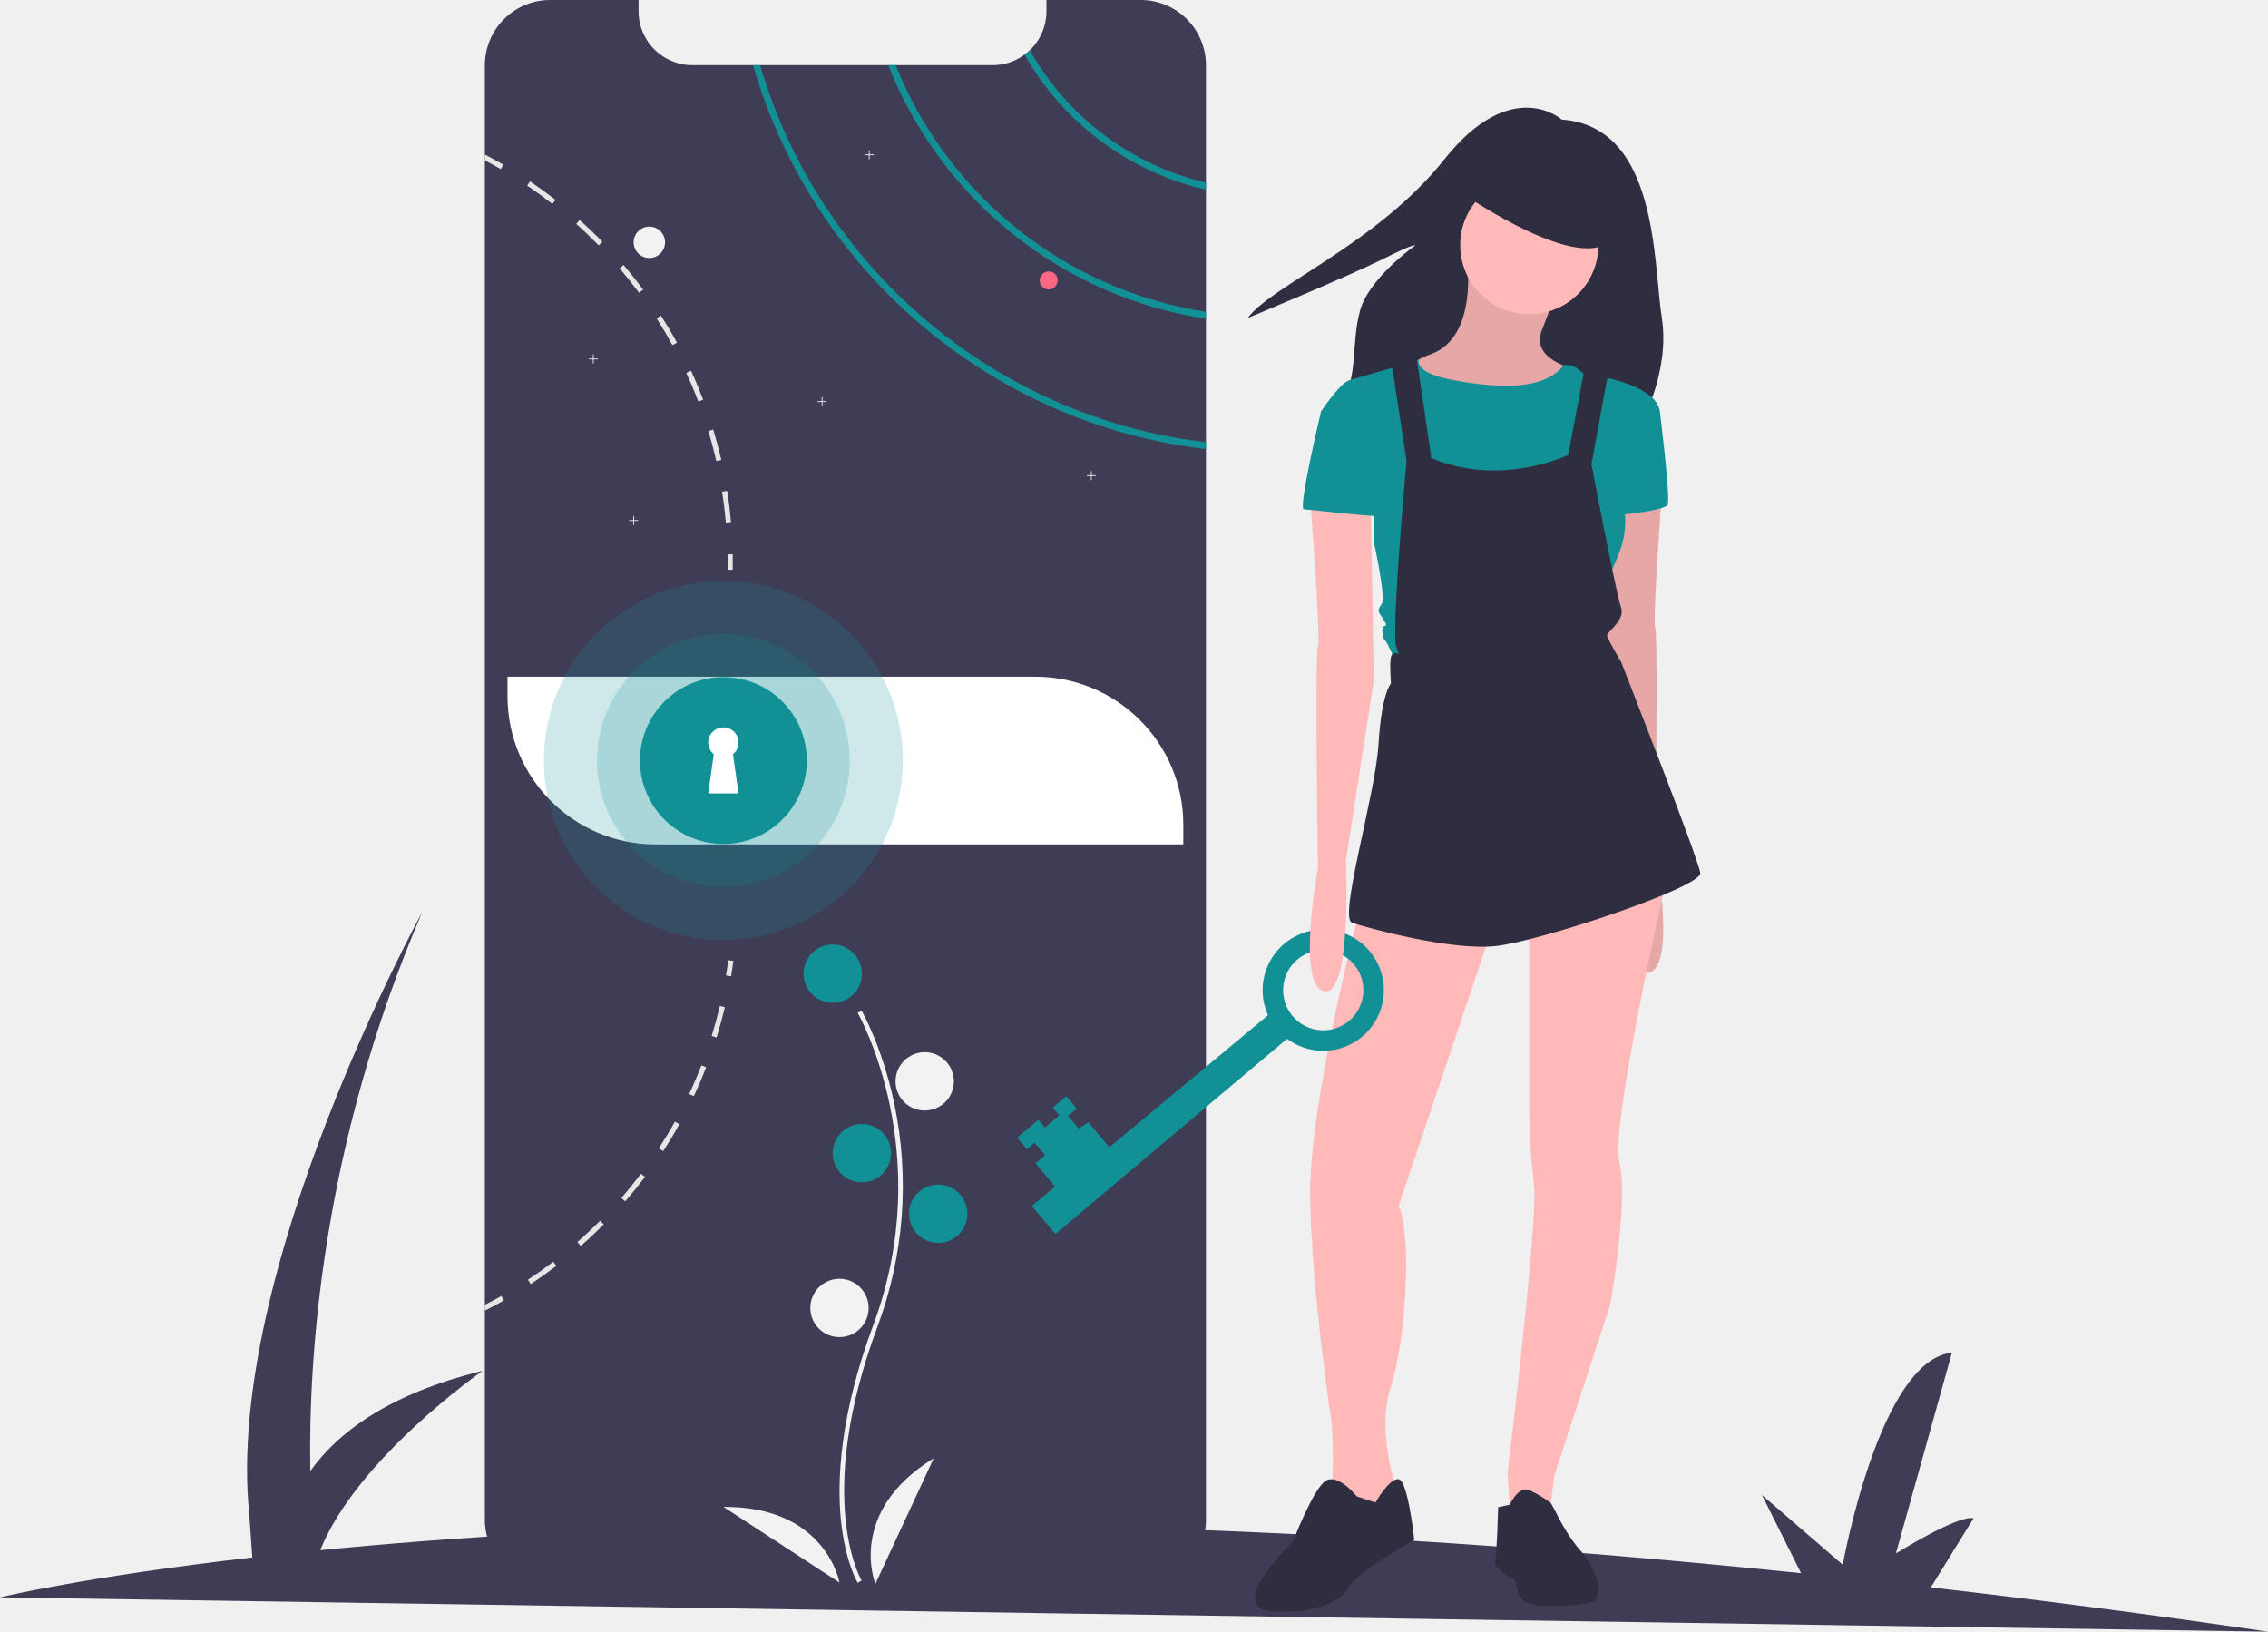
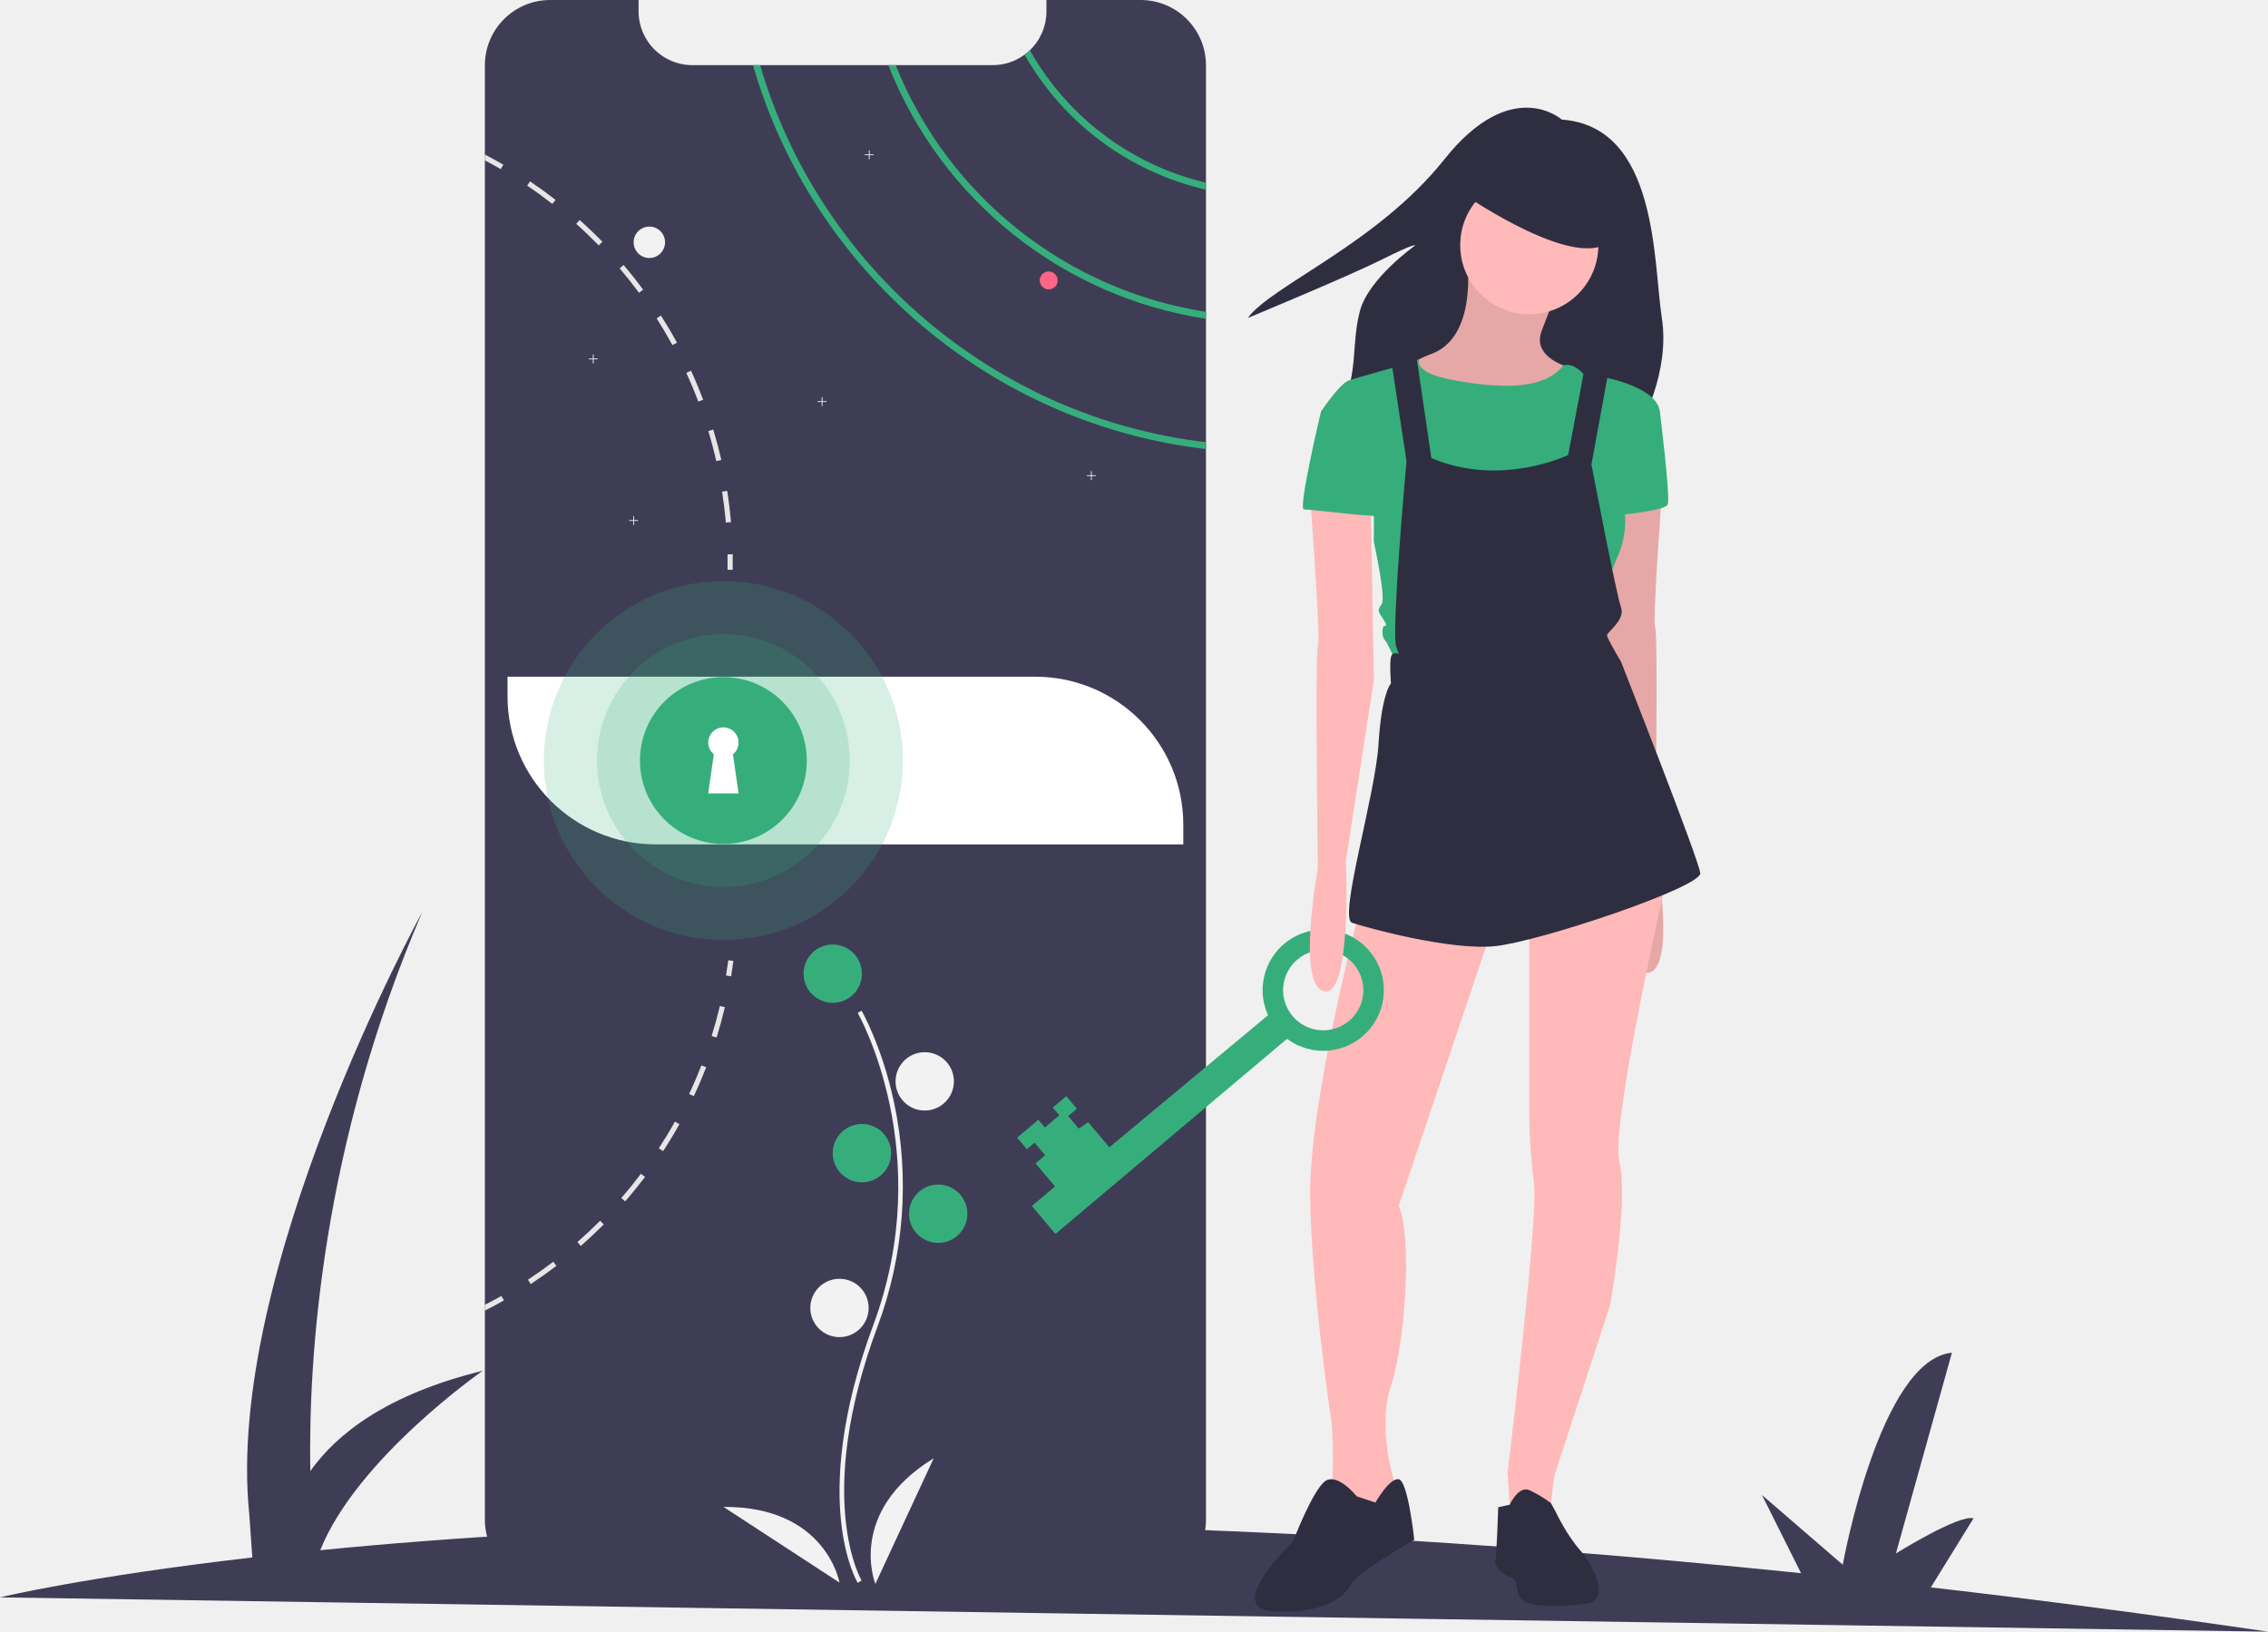
<svg xmlns="http://www.w3.org/2000/svg" id="eb1b09ad-1fe0-40ca-8096-34696e14e30a" data-name="Layer 1" width="1010.892" height="727.284" viewBox="0 0 1010.892 727.284">
  <path d="M1105.446,813.642q-78.133-11.444-150.281-19.73l19.02-30.778c-6.412-1.894-34.585,15.651-34.585,15.651l24.967-89.48c-32.248,3.107-48.658,94.513-48.658,94.513L879.884,752.723l17.438,34.854c-147.212-15.195-274.351-21.165-381.29-21.853L532.311,739.381c-6.412-1.894-34.585,15.651-34.585,15.651l24.967-89.48c-32.248,3.107-48.658,94.513-48.658,94.513L438.011,728.969l18.469,36.916c-89.651,1.087-162.761,5.872-219.191,11.451,16.467-41.078,72.394-79.96,72.394-79.96-42.708,10.436-65.112,28.152-76.82,44.71-.895-50.818,5.126-145,49.855-249.095,0,0-88.296,160.409-77.048,268.408l1.344,19.175c-74.836,8.625-112.461,17.784-112.461,17.784Z" transform="translate(-94.55416 -86.35794)" fill="#3f3d56" />
  <path d="M632.081,115.488v648.2a29.139,29.139,0,0,1-29.13,29.11h-263.15a29.079,29.079,0,0,1-29.13-29.11v-648.2a29.127,29.127,0,0,1,29.13-29.13h39.38v5.05a23.987,23.987,0,0,0,23.98,23.99h133.84a23.789,23.789,0,0,0,14.22-4.68,22.285,22.285,0,0,0,2.36-1.98,23.917,23.917,0,0,0,7.4-17.33v-5.05h41.97A29.121,29.121,0,0,1,632.081,115.488Z" transform="translate(-94.55416 -86.35794)" fill="#3f3d56" />
  <circle cx="289.426" cy="108" r="7" fill="#f2f2f2" />
-   <path d="M553.581,108.738a22.285,22.285,0,0,1-2.36,1.98,125.247,125.247,0,0,0,80.86,60.19v-3.12A122.299,122.299,0,0,1,553.581,108.738Z" transform="translate(-94.55416 -86.35794)" fill="#119195" />
-   <path d="M493.771,115.398h-3.28a181.668,181.668,0,0,0,141.59,113.05v-3.1A178.55,178.55,0,0,1,493.771,115.398Z" transform="translate(-94.55416 -86.35794)" fill="#119195" />
-   <path d="M433.351,115.398h-3.16c26.43,91.74,106.18,160.03,201.89,171.12v-3.05C538.031,272.428,459.651,205.438,433.351,115.398Z" transform="translate(-94.55416 -86.35794)" fill="#119195" />
+   <path d="M553.581,108.738a22.285,22.285,0,0,1-2.36,1.98,125.247,125.247,0,0,0,80.86,60.19v-3.12A122.299,122.299,0,0,1,553.581,108.738Z" transform="translate(-94.55416 -86.35794)" fill="#36AE7C" />
+   <path d="M493.771,115.398h-3.28a181.668,181.668,0,0,0,141.59,113.05v-3.1A178.55,178.55,0,0,1,493.771,115.398Z" transform="translate(-94.55416 -86.35794)" fill="#36AE7C" />
+   <path d="M433.351,115.398h-3.16c26.43,91.74,106.18,160.03,201.89,171.12v-3.05C538.031,272.428,459.651,205.438,433.351,115.398Z" transform="translate(-94.55416 -86.35794)" fill="#36AE7C" />
  <polygon points="266.426 159.822 264.604 159.822 264.604 158 264.249 158 264.249 159.822 262.426 159.822 262.426 160.178 264.249 160.178 264.249 162 264.604 162 264.604 160.178 266.426 160.178 266.426 159.822" fill="#f2f2f2" />
  <polygon points="389.426 68.822 387.604 68.822 387.604 67 387.249 67 387.249 68.822 385.426 68.822 385.426 69.178 387.249 69.178 387.249 71 387.604 71 387.604 69.178 389.426 69.178 389.426 68.822" fill="#f2f2f2" />
  <polygon points="284.426 231.822 282.604 231.822 282.604 230 282.249 230 282.249 231.822 280.426 231.822 280.426 232.178 282.249 232.178 282.249 234 282.604 234 282.604 232.178 284.426 232.178 284.426 231.822" fill="#f2f2f2" />
  <polygon points="368.426 178.822 366.604 178.822 366.604 177 366.249 177 366.249 178.822 364.426 178.822 364.426 179.178 366.249 179.178 366.249 181 366.604 181 366.604 179.178 368.426 179.178 368.426 178.822" fill="#f2f2f2" />
  <polygon points="488.426 211.822 486.604 211.822 486.604 210 486.249 210 486.249 211.822 484.426 211.822 484.426 212.178 486.249 212.178 486.249 214 486.604 214 486.604 212.178 488.426 212.178 488.426 211.822" fill="#f2f2f2" />
  <circle cx="467.426" cy="125" r="4" fill="#ff6584" />
  <path d="M418.681,305.158l-2.27.35c.71,4.54,1.27,9.18,1.68,13.77l2.29-.2C419.971,314.428,419.401,309.748,418.681,305.158Z" transform="translate(-94.55416 -86.35794)" fill="#e6e6e6" />
  <path d="M412.471,277.818l-2.2.67c1.33,4.4,2.52,8.91,3.53,13.4l2.25-.51C415.021,286.838,413.811,282.278,412.471,277.818Z" transform="translate(-94.55416 -86.35794)" fill="#e6e6e6" />
  <path d="M402.561,251.598l-2.09.96c1.92,4.19,3.72,8.49,5.35,12.79l2.15-.81C406.321,260.188,404.511,255.828,402.561,251.598Z" transform="translate(-94.55416 -86.35794)" fill="#e6e6e6" />
  <path d="M389.161,227.018l-1.94,1.23c2.47,3.88,4.84,7.9,7.04,11.93l2.02-1.1C394.061,234.998,391.661,230.938,389.161,227.018Z" transform="translate(-94.55416 -86.35794)" fill="#e6e6e6" />
  <path d="M372.501,204.488l-1.75,1.49c2.98,3.5,5.88,7.16,8.62,10.86l1.84-1.37C378.451,211.728,375.521,208.028,372.501,204.488Z" transform="translate(-94.55416 -86.35794)" fill="#e6e6e6" />
  <path d="M352.921,184.428l-1.53,1.71c3.44,3.07,6.81,6.3,10.02,9.59l1.65-1.61C359.811,190.788,356.401,187.528,352.921,184.428Z" transform="translate(-94.55416 -86.35794)" fill="#e6e6e6" />
  <path d="M330.801,167.208l-1.29,1.9c3.82,2.57,7.6,5.31,11.23,8.14l1.42-1.81C338.481,172.578,334.661,169.808,330.801,167.208Z" transform="translate(-94.55416 -86.35794)" fill="#e6e6e6" />
  <path d="M310.671,155.248v2.6c2.39,1.25,4.76,2.56,7.08,3.9l1.15-1.99Q314.851,157.418,310.671,155.248Z" transform="translate(-94.55416 -86.35794)" fill="#e6e6e6" />
  <path d="M418.161,521.161c.373-2.236.714-4.519,1.015-6.785l2.279.302c-.304,2.292-.649,4.599-1.026,6.861Z" transform="translate(-94.55416 -86.35794)" fill="#e6e6e6" />
  <path d="M411.752,548.14l2.197.684c1.379-4.444,2.626-8.996,3.707-13.531l-2.239-.53C414.346,539.25,413.121,543.745,411.752,548.14Z" transform="translate(-94.55416 -86.35794)" fill="#e6e6e6" />
  <path d="M401.71,573.972l2.086.978c1.984-4.208,3.84-8.544,5.525-12.884l-2.146-.837C405.511,565.522,403.674,569.811,401.71,573.972Z" transform="translate(-94.55416 -86.35794)" fill="#e6e6e6" />
  <path d="M388.199,598.205l1.928,1.252c2.543-3.899,4.983-7.942,7.254-12.01l-2.005-1.125C393.135,590.345,390.715,594.341,388.199,598.205Z" transform="translate(-94.55416 -86.35794)" fill="#e6e6e6" />
  <path d="M371.482,620.344l1.743,1.51c3.059-3.528,6.025-7.198,8.836-10.91l-1.841-1.377C377.448,613.236,374.512,616.861,371.482,620.344Z" transform="translate(-94.55416 -86.35794)" fill="#e6e6e6" />
  <path d="M351.907,639.989l1.514,1.729c3.516-3.067,6.955-6.304,10.24-9.592l-1.626-1.629C358.787,633.751,355.378,636.943,351.907,639.989Z" transform="translate(-94.55416 -86.35794)" fill="#e6e6e6" />
  <path d="M329.855,656.78l1.27,1.924c3.883-2.564,7.739-5.296,11.438-8.112l-1.39-1.836C337.509,651.548,333.7,654.249,329.855,656.78Z" transform="translate(-94.55416 -86.35794)" fill="#e6e6e6" />
  <path d="M319.161,666.008c-2.78,1.57-5.62,3.09-8.49,4.53v-2.58c2.48-1.26,4.94-2.59,7.35-3.94Z" transform="translate(-94.55416 -86.35794)" fill="#e6e6e6" />
  <path d="M418.836,333.464l2.299-.042c.042,2.321.045,4.654.009,6.936l-2.298-.036C418.88,338.066,418.877,335.759,418.836,333.464Z" transform="translate(-94.55416 -86.35794)" fill="#e6e6e6" />
  <path d="M226.216,301.632H461.427a66,66,0,0,1,66,66v8.736a0,0,0,0,1,0,0H292.216a66,66,0,0,1-66-66v-8.736A0,0,0,0,1,226.216,301.632Z" fill="#fff" />
  <path d="M476.87,791.879c-.229-.375-5.641-9.41-7.517-28.172-1.721-17.213-.614-46.227,14.433-86.698,28.506-76.671-6.569-138.533-6.928-139.149l1.73-1.004c.091.156,9.142,15.929,14.488,41.044a179.061,179.061,0,0,1-7.416,99.807c-28.457,76.54-7.301,112.773-7.084,113.131Z" transform="translate(-94.55416 -86.35794)" fill="#f2f2f2" />
-   <circle cx="371.17" cy="434" r="13" fill="#119195" />
+   <circle cx="371.17" cy="434" r="13" fill="#36AE7C" />
  <circle cx="412.17" cy="482" r="13" fill="#f2f2f2" />
-   <circle cx="384.17" cy="514" r="13" fill="#119195" />
-   <circle cx="418.17" cy="541" r="13" fill="#119195" />
+   <circle cx="384.17" cy="514" r="13" fill="#36AE7C" />
+   <circle cx="418.17" cy="541" r="13" fill="#36AE7C" />
  <circle cx="374.17" cy="583" r="13" fill="#f2f2f2" />
  <path d="M484.724,792.358s-13-32,26-56Z" transform="translate(-94.55416 -86.35794)" fill="#f2f2f2" />
  <path d="M468.736,791.777s-5.916-34.029-51.709-33.738Z" transform="translate(-94.55416 -86.35794)" fill="#f2f2f2" />
-   <circle cx="322.426" cy="339" r="80" fill="#119195" opacity="0.2" />
-   <circle cx="322.426" cy="339" r="56.338" fill="#119195" opacity="0.2" />
-   <circle cx="322.426" cy="339" r="37.183" fill="#119195" />
+   <circle cx="322.426" cy="339" r="80" fill="#36AE7C" opacity="0.2" />
+   <circle cx="322.426" cy="339" r="56.338" fill="#36AE7C" opacity="0.2" />
+   <circle cx="322.426" cy="339" r="37.183" fill="#36AE7C" />
  <path d="M423.741,417.338a6.761,6.761,0,1,0-11.031,5.239l-2.49,17.429h13.521L421.251,422.577A6.746,6.746,0,0,0,423.741,417.338Z" transform="translate(-94.55416 -86.35794)" fill="#fff" />
  <path d="M790.661,139.658s-22.302-19.995-52.294,17.688-76.903,56.139-87.67,70.751c0,0,44.604-18.457,59.985-26.147s14.612-6.152,14.612-6.152-20.764,14.612-24.609,29.223-.769,26.916-7.69,41.528S825.268,276.546,825.268,276.546s13.843-23.84,9.997-48.449S833.727,142.734,790.661,139.658Z" transform="translate(-94.55416 -86.35794)" fill="#2f2e41" />
  <path d="M748.479,202.56s4.85,33.947-15.934,41.567-13.163,18.013-13.163,18.013l31.176,15.241,33.254-10.392,11.085-16.627s-18.013-4.157-13.163-16.627,6.235-16.627,6.235-16.627Z" transform="translate(-94.55416 -86.35794)" fill="#ffb9b9" />
  <path d="M748.479,202.56s4.85,33.947-15.934,41.567-13.163,18.013-13.163,18.013l31.176,15.241,33.254-10.392,11.085-16.627s-18.013-4.157-13.163-16.627,6.235-16.627,6.235-16.627Z" transform="translate(-94.55416 -86.35794)" opacity="0.1" />
  <path d="M835.77,299.551s-4.85,63.737-3.464,66.508,0,99.069,0,99.069,9.699,51.959-2.771,54.73-9.699-58.194-9.699-58.194L807.366,381.3l1.386-79.671Z" transform="translate(-94.55416 -86.35794)" fill="#ffb9b9" />
  <path d="M835.77,299.551s-4.85,63.737-3.464,66.508,0,99.069,0,99.069,9.699,51.959-2.771,54.73-9.699-58.194-9.699-58.194L807.366,381.3l1.386-79.671Z" transform="translate(-94.55416 -86.35794)" opacity="0.1" />
  <path d="M700.676,491.454S677.814,578.053,678.507,620.313,688.206,721.46,688.206,721.46s1.386,25.633-.693,28.404S697.905,764.414,697.905,764.414l13.163-7.621,4.85-5.542V746.401s-7.621-23.555-1.386-42.26,9.699-65.815,3.464-80.364l42.953-127.474Z" transform="translate(-94.55416 -86.35794)" fill="#ffb9b9" />
  <path d="M699.291,753.329S690.977,742.937,685.435,746.401s-14.549,27.019-14.549,27.019-31.176,29.79-9.006,31.176,31.868-6.235,34.64-11.777S724.924,772.727,724.924,772.727s-2.771-26.326-6.928-27.019S707.604,756.1,707.604,756.1Z" transform="translate(-94.55416 -86.35794)" fill="#2f2e41" />
  <path d="M776.19,496.996v85.906a265.616,265.616,0,0,0,2.078,31.176c2.078,15.241-11.777,128.859-11.777,128.859l1.386,20.091,17.32-1.386,2.078-17.32,24.94-76.207s8.313-46.417,4.157-63.737,21.477-128.166,21.477-128.166Z" transform="translate(-94.55416 -86.35794)" fill="#ffb9b9" />
  <path d="M762.335,758.178l5.131-1.115s3.875-8.584,8.725-6.505a52.3,52.3,0,0,1,9.643,5.778l2.134,3.921s4.85,10.392,11.085,17.32,13.163,22.169,2.771,23.555-24.248,2.078-28.404-1.386-1.386-9.006-5.542-10.392-7.621-5.542-6.928-6.928S762.335,758.178,762.335,758.178Z" transform="translate(-94.55416 -86.35794)" fill="#2f2e41" />
  <circle cx="681.636" cy="109.274" r="30.79" fill="#ffb9b9" />
-   <path d="M717.996,249.67l9.151-3.195s-3.609,5.966,15.789,9.43,39.487,4.69,48.494-6.661c0,0,3.465-1.652,8.314,3.197s7.621,3.464,7.621,3.464l-3.464,18.013-6.928,33.254L787.968,332.112l-25.633-5.542L734.623,306.479,724.231,279.46V254.519Z" transform="translate(-94.55416 -86.35794)" fill="#119195" />
-   <path d="M802.516,259.369l6.928-4.85s23.555,4.157,24.94,15.241L816.372,304.4a39.437,39.437,0,0,1-.693,29.79c-6.928,15.934-6.235,19.398-6.235,19.398l-4.85,20.784-87.984,6.928s-3.464-8.313-4.85-9.699-1.386-6.235,0-6.235,0-2.078-1.386-4.157-2.078-2.771,0-5.542-3.464-27.712-3.464-27.712V300.936l-23.555-31.176s8.313-12.47,12.47-13.856,23.93-6.85,23.93-6.85l4.474,6.588,6.235,50.143,9.006,30.483,37.921-6.443,14.731-24.733,9.699-29.097Z" transform="translate(-94.55416 -86.35794)" fill="#119195" />
-   <path d="M828.843,265.604l5.542,4.157s4.85,38.796,3.464,41.567-25.633,5.542-26.326,4.157S828.843,265.604,828.843,265.604Z" transform="translate(-94.55416 -86.35794)" fill="#119195" />
+   <path d="M717.996,249.67l9.151-3.195s-3.609,5.966,15.789,9.43,39.487,4.69,48.494-6.661c0,0,3.465-1.652,8.314,3.197s7.621,3.464,7.621,3.464l-3.464,18.013-6.928,33.254L787.968,332.112l-25.633-5.542L734.623,306.479,724.231,279.46V254.519Z" transform="translate(-94.55416 -86.35794)" fill="#36AE7C" />
+   <path d="M802.516,259.369l6.928-4.85s23.555,4.157,24.94,15.241L816.372,304.4a39.437,39.437,0,0,1-.693,29.79c-6.928,15.934-6.235,19.398-6.235,19.398l-4.85,20.784-87.984,6.928s-3.464-8.313-4.85-9.699-1.386-6.235,0-6.235,0-2.078-1.386-4.157-2.078-2.771,0-5.542-3.464-27.712-3.464-27.712V300.936l-23.555-31.176s8.313-12.47,12.47-13.856,23.93-6.85,23.93-6.85l4.474,6.588,6.235,50.143,9.006,30.483,37.921-6.443,14.731-24.733,9.699-29.097Z" transform="translate(-94.55416 -86.35794)" fill="#36AE7C" />
+   <path d="M828.843,265.604l5.542,4.157s4.85,38.796,3.464,41.567-25.633,5.542-26.326,4.157S828.843,265.604,828.843,265.604Z" transform="translate(-94.55416 -86.35794)" fill="#36AE7C" />
  <path d="M714.532,246.206l6.928,45.724s-6.235,67.894-4.85,81.749l1.386,4.157s-2.771-1.386-3.464,1.386,0,11.777,0,11.777-4.157,4.157-5.542,27.019-18.013,77.593-11.777,79.671,43.646,12.47,63.737,10.392,92.141-26.326,91.448-32.561-35.332-94.22-35.332-94.22S810.83,370.908,810.83,369.523s8.313-6.928,6.235-12.47-13.163-63.737-13.163-63.737l7.621-41.567L801.131,248.977l-7.621,40.182s-29.79,14.549-60.966,1.386l-6.928-47.11Z" transform="translate(-94.55416 -86.35794)" fill="#2f2e41" />
  <path d="M747.864,173.535s51.267,35.332,65.122,19.398-24.248-29.79-24.248-29.79l-31.868-3.464Z" transform="translate(-94.55416 -86.35794)" fill="#2f2e41" />
-   <path d="M668.209,549.4a27.027,27.027,0,1,0-8.479-10.524L589.024,597.748l-9.415-11.174-4.23,2.829-4.707-5.587,3.868-3.259-4.707-5.587-6.017,5.069,2.897,3.438L560.267,588.91l-2.897-3.438-9.455,7.966,4.345,5.157,3.438-2.897,4.707,5.587-4.298,3.621,8.69,10.314-10.314,8.69,10.501,12.463Zm17.654-39.492A17.882,17.882,0,1,1,666.524,526.202,17.882,17.882,0,0,1,685.863,509.908Z" transform="translate(-94.55416 -86.35794)" fill="#119195" />
+   <path d="M668.209,549.4a27.027,27.027,0,1,0-8.479-10.524L589.024,597.748l-9.415-11.174-4.23,2.829-4.707-5.587,3.868-3.259-4.707-5.587-6.017,5.069,2.897,3.438L560.267,588.91l-2.897-3.438-9.455,7.966,4.345,5.157,3.438-2.897,4.707,5.587-4.298,3.621,8.69,10.314-10.314,8.69,10.501,12.463Zm17.654-39.492A17.882,17.882,0,1,1,666.524,526.202,17.882,17.882,0,0,1,685.863,509.908Z" transform="translate(-94.55416 -86.35794)" fill="#36AE7C" />
  <path d="M678.507,307.864s4.85,63.737,3.464,66.508,0,99.069,0,99.069-9.699,51.959,2.771,54.73,9.699-58.194,9.699-58.194l12.47-80.364-1.386-79.671Z" transform="translate(-94.55416 -86.35794)" fill="#ffb9b9" />
-   <path d="M688.899,267.682l-5.542,2.078s-10.392,43.646-7.621,43.646,36.025,4.157,36.025,2.771-6.235-35.332-6.235-35.332Z" transform="translate(-94.55416 -86.35794)" fill="#119195" />
+   <path d="M688.899,267.682l-5.542,2.078s-10.392,43.646-7.621,43.646,36.025,4.157,36.025,2.771-6.235-35.332-6.235-35.332Z" transform="translate(-94.55416 -86.35794)" fill="#36AE7C" />
</svg>
